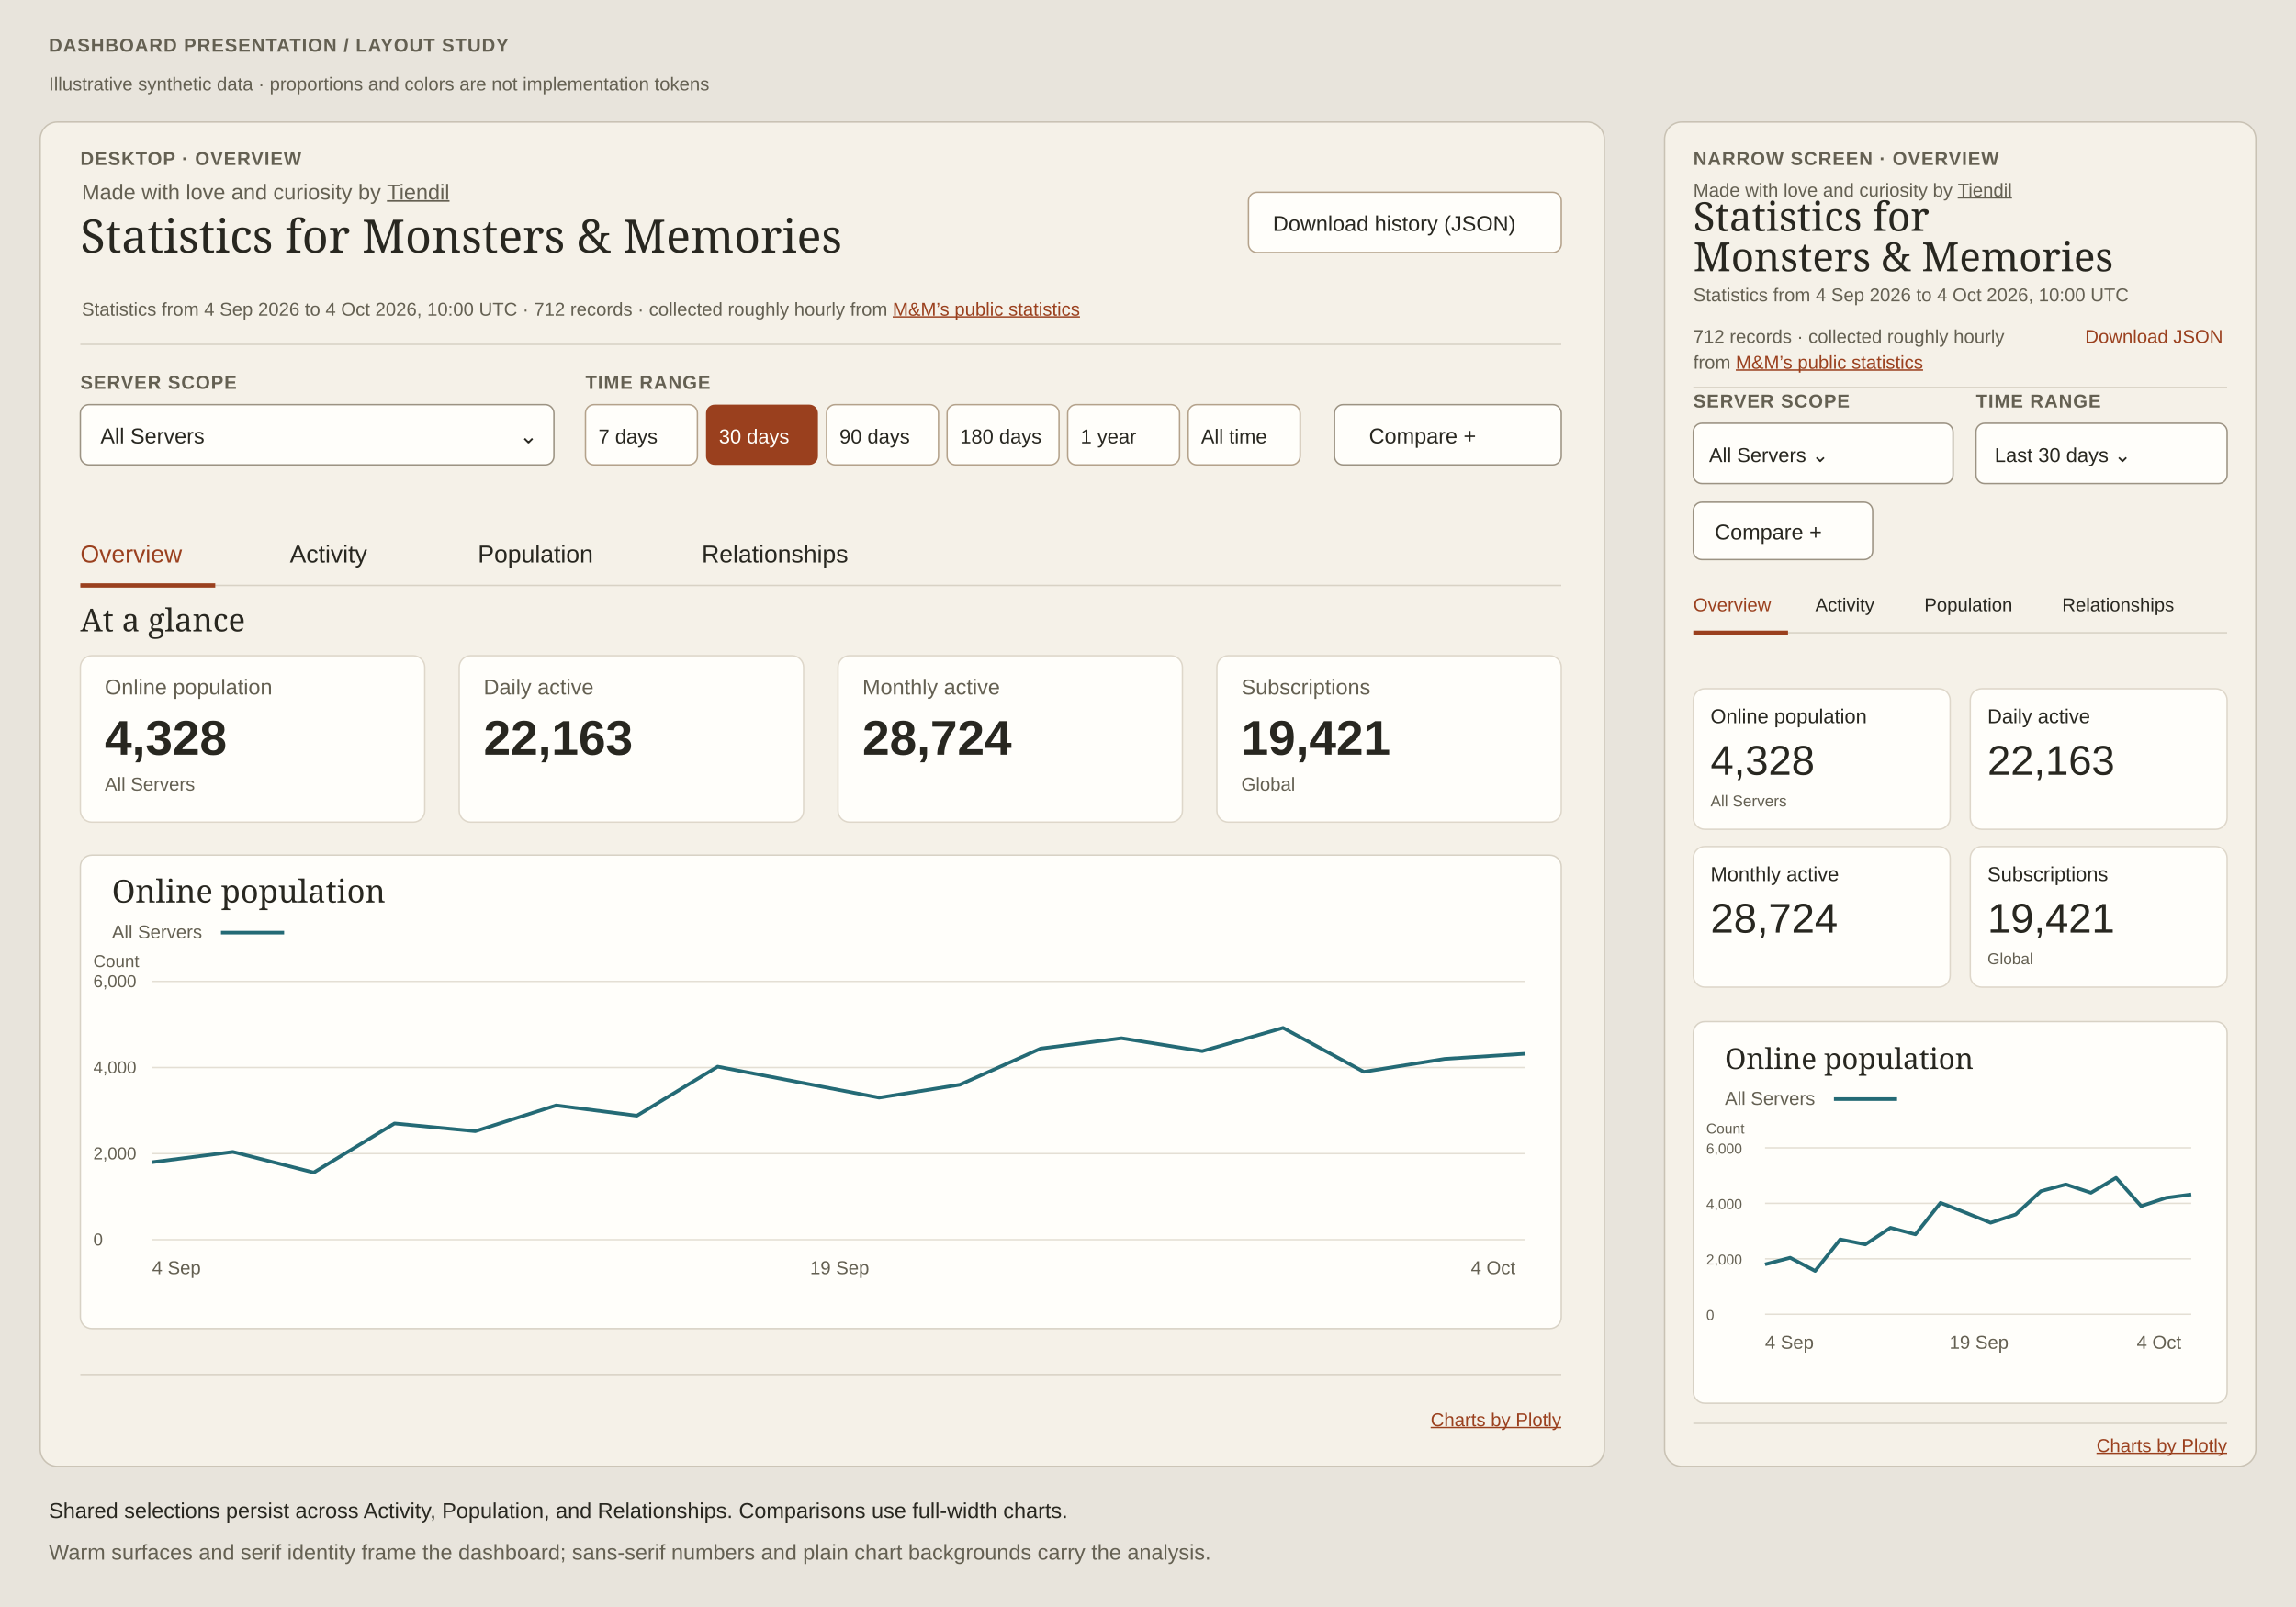
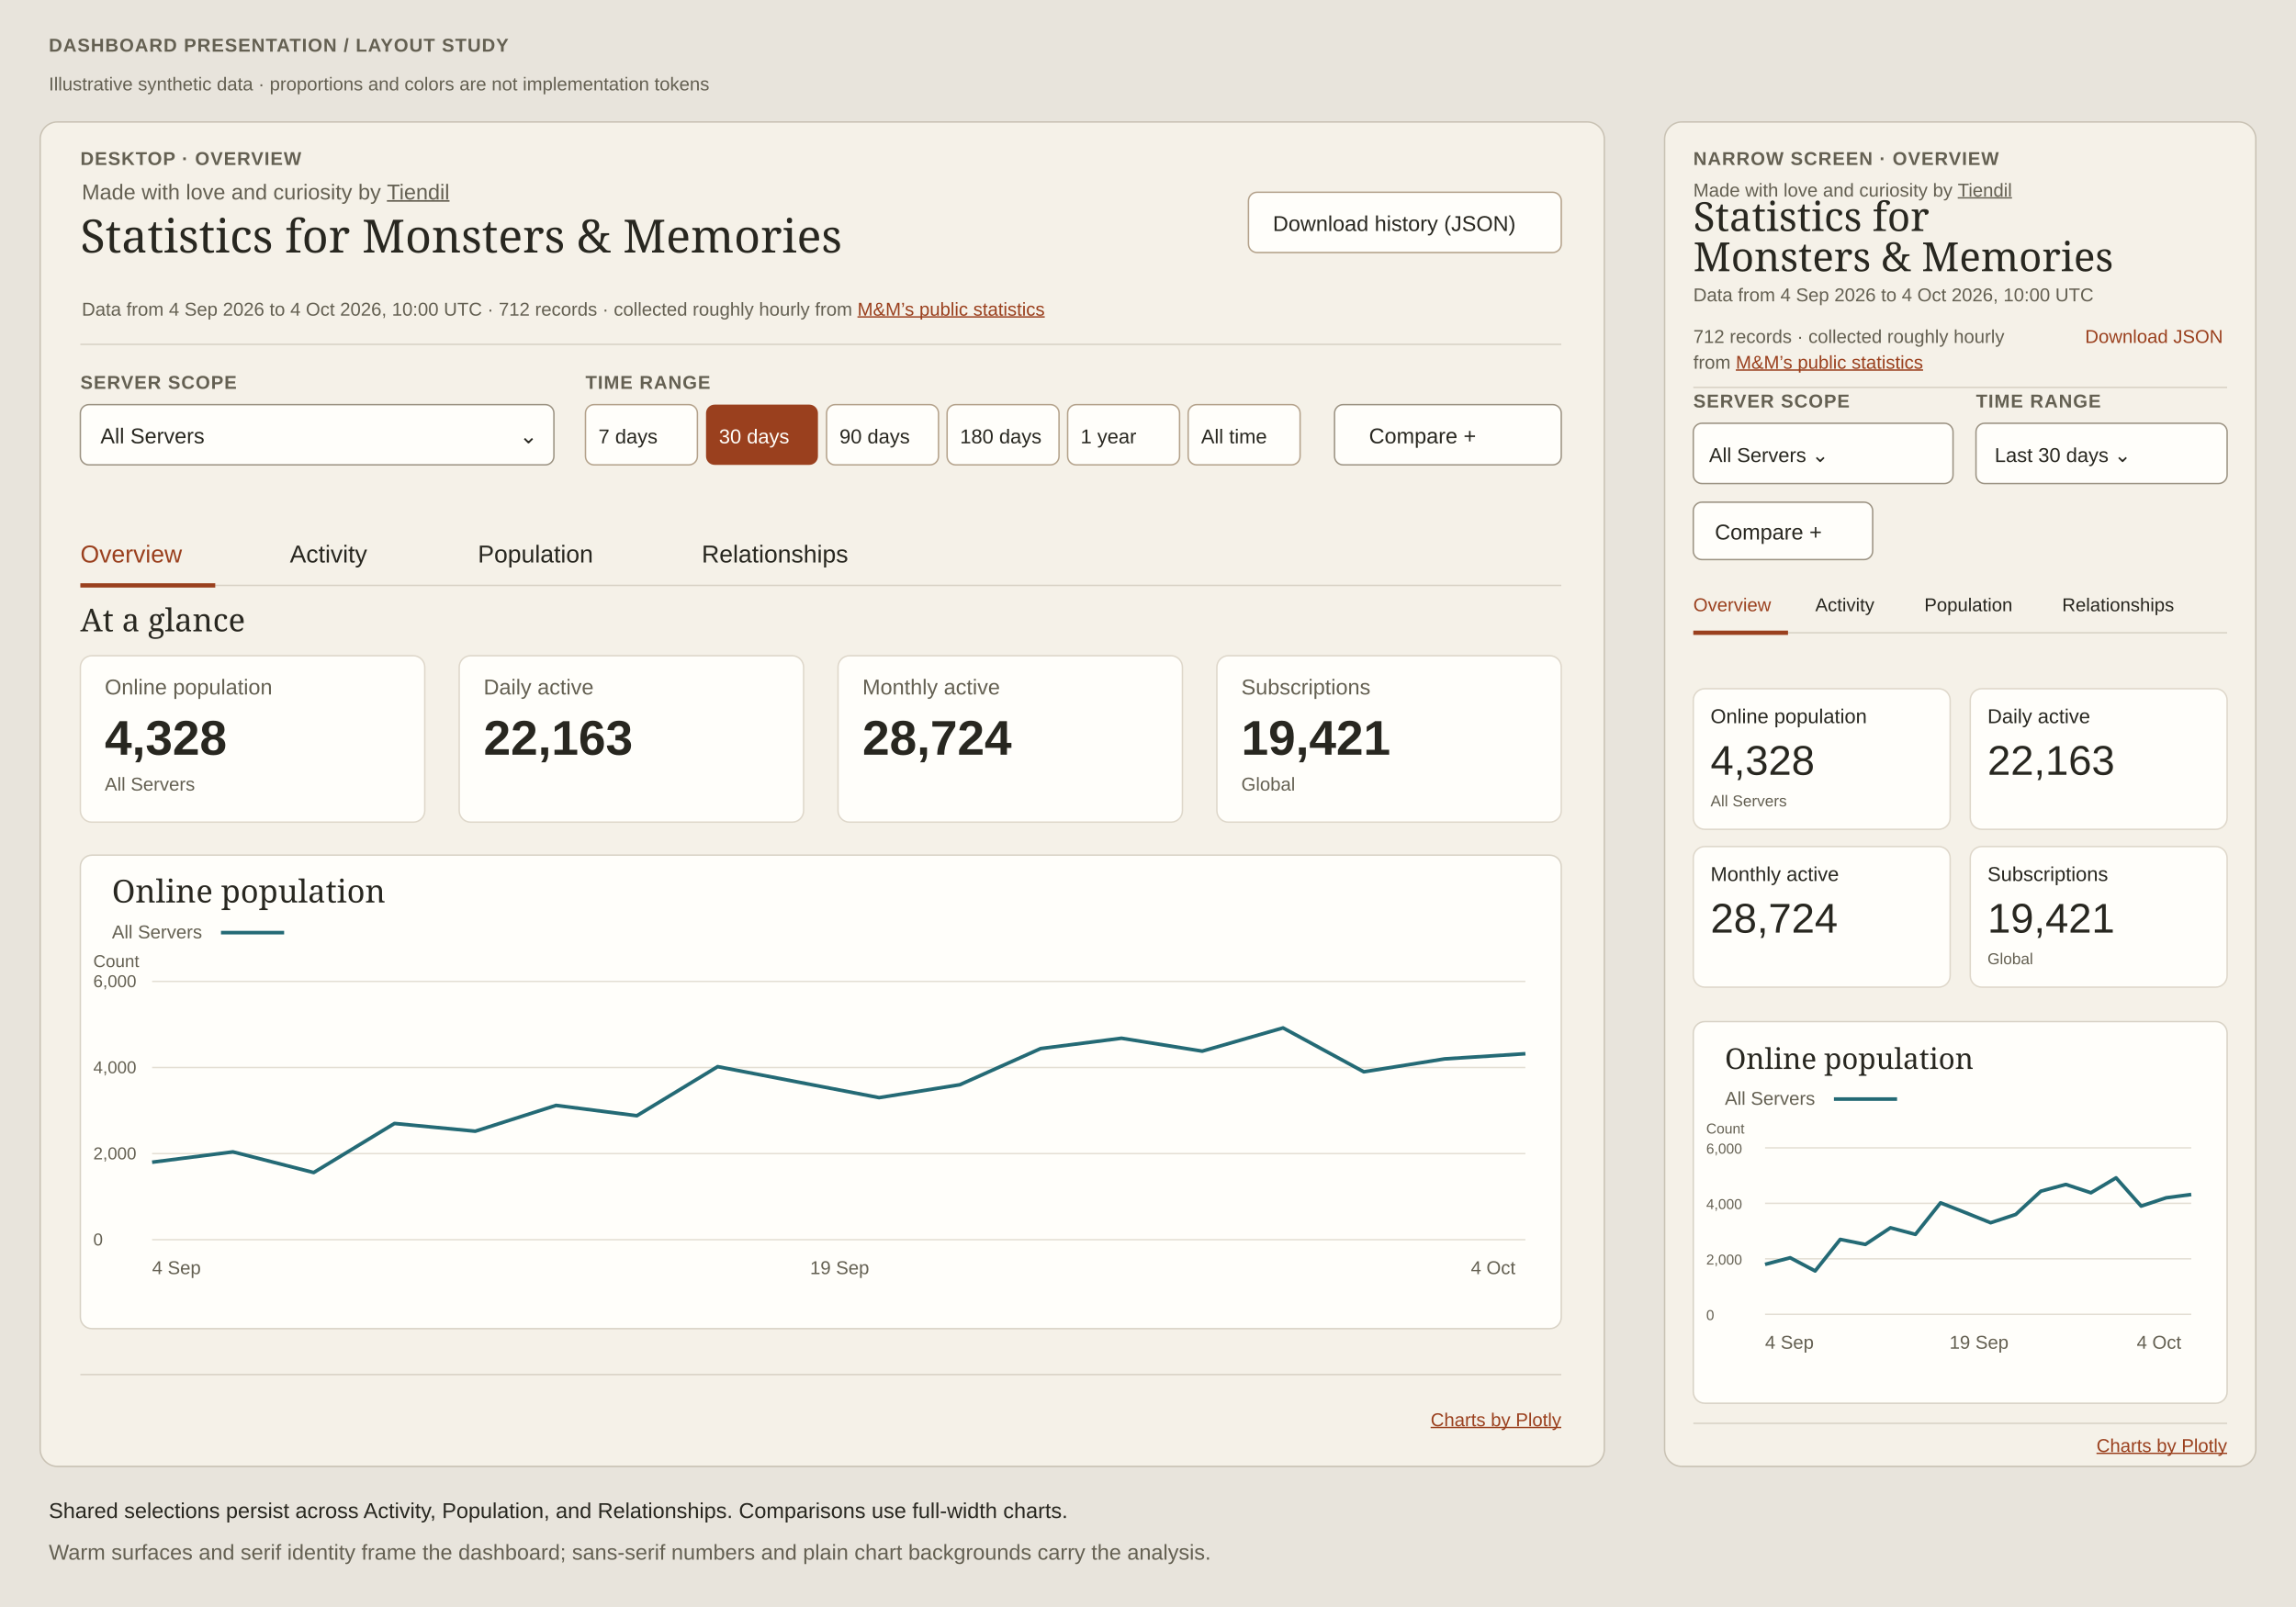
<svg xmlns="http://www.w3.org/2000/svg" width="1600" height="1120" viewBox="0 0 1600 1120" role="img" aria-labelledby="title description">
  <style>
text { font-family: Arial, sans-serif; fill: #282720; }
.display { font-family: Georgia, serif; }
.muted { fill: #646052; }
.accent { fill: #9a401e; }
.label { font-size: 13px; font-weight: 600; letter-spacing: .6px; }
.small { font-size: 13px; }
.body { font-size: 15px; }
.value { font-size: 34px; font-weight: 600; font-variant-numeric: tabular-nums; }
.rule { stroke: #d8d2c5; stroke-width: 1; }
</style>
  <rect x="0" y="0" width="1600" height="1120" rx="0" fill="#e8e4dc" />
  <text x="34" y="36" class="label muted">DASHBOARD PRESENTATION / LAYOUT STUDY</text>
  <text x="34" y="63" class="small muted">Illustrative synthetic data · proportions and colors are not implementation tokens</text>
  <rect x="28" y="85" width="1090" height="937" rx="12" fill="#f5f1e8" stroke="#c9c2b4" />
  <text x="56" y="115" class="label muted">DESKTOP · OVERVIEW</text>
  <text x="57" y="139" class="body muted">Made with love and curiosity by <a href="https://tiendil.org" target="_blank" rel="noopener" text-decoration="underline">Tiendil</a>
  </text>
  <text x="56" y="176" class="display" font-size="32">Statistics for Monsters &amp; Memories</text>
  <rect x="870" y="134" width="218" height="42" rx="6" fill="#fffefa" stroke="#b4a28b" />
  <text x="887" y="161" class="body">Download history (JSON)</text>
-   <text x="57" y="220" class="small muted">Statistics from 4 Sep 2026 to 4 Oct 2026, 10:00 UTC · 712 records · collected roughly hourly from <a href="https://account.monstersandmemories.com/metrics" target="_blank" rel="noopener" class="accent" text-decoration="underline">M&amp;M’s public statistics</a>
+   <text x="57" y="220" class="small muted">Data from 4 Sep 2026 to 4 Oct 2026, 10:00 UTC · 712 records · collected roughly hourly from <a href="https://account.monstersandmemories.com/metrics" target="_blank" rel="noopener" class="accent" text-decoration="underline">M&amp;M’s public statistics</a>
  </text>
  <line x1="56" y1="240" x2="1088" y2="240" stroke="#d8d2c5" stroke-width="1" />
  <text x="56" y="271" class="label muted">SERVER SCOPE</text>
  <text x="408" y="271" class="label muted">TIME RANGE</text>
  <rect x="56" y="282" width="330" height="42" rx="6" fill="#fffefa" stroke="#9c9383" />
  <text x="70" y="309" class="body">All Servers</text>
  <text x="362" y="309" class="body">⌄</text>
  <rect x="408" y="282" width="78" height="42" rx="6" fill="#fffefa" stroke="#b4a28b" />
  <text x="417" y="309" class="" font-size="14">7 days</text>
  <rect x="492" y="282" width="78" height="42" rx="6" fill="#9a401e" />
  <text x="501" y="309" style="fill:#fffefa;font:14px Arial">30 days</text>
  <rect x="576" y="282" width="78" height="42" rx="6" fill="#fffefa" stroke="#b4a28b" />
  <text x="585" y="309" class="" font-size="14">90 days</text>
  <rect x="660" y="282" width="78" height="42" rx="6" fill="#fffefa" stroke="#b4a28b" />
  <text x="669" y="309" class="" font-size="14">180 days</text>
  <rect x="744" y="282" width="78" height="42" rx="6" fill="#fffefa" stroke="#b4a28b" />
  <text x="753" y="309" class="" font-size="14">1 year</text>
  <rect x="828" y="282" width="78" height="42" rx="6" fill="#fffefa" stroke="#b4a28b" />
  <text x="837" y="309" class="" font-size="14">All time</text>
  <rect x="930" y="282" width="158" height="42" rx="6" fill="#fffefa" stroke="#9c9383" />
  <text x="954" y="309" class="body">Compare  +</text>
  <text x="56" y="392" class="accent" font-size="17">Overview</text>
  <text x="202" y="392" class="" font-size="17">Activity</text>
  <text x="333" y="392" class="" font-size="17">Population</text>
  <text x="489" y="392" class="" font-size="17">Relationships</text>
  <line x1="56" y1="408" x2="1088" y2="408" stroke="#d8d2c5" stroke-width="1" />
  <line x1="56" y1="408" x2="150" y2="408" stroke="#9a401e" stroke-width="3" />
  <text x="56" y="440" class="display" font-size="22">At a glance</text>
  <rect x="56" y="457" width="240" height="116" rx="8" fill="#fffefa" stroke="#ded7ca" />
  <text x="73" y="484" class="body muted">Online population</text>
  <text x="73" y="526" class="value">4,328</text>
  <text x="73" y="551" class="small muted">All Servers</text>
  <rect x="320" y="457" width="240" height="116" rx="8" fill="#fffefa" stroke="#ded7ca" />
  <text x="337" y="484" class="body muted">Daily active</text>
  <text x="337" y="526" class="value">22,163</text>
  <rect x="584" y="457" width="240" height="116" rx="8" fill="#fffefa" stroke="#ded7ca" />
  <text x="601" y="484" class="body muted">Monthly active</text>
  <text x="601" y="526" class="value">28,724</text>
  <rect x="848" y="457" width="240" height="116" rx="8" fill="#fffefa" stroke="#ded7ca" />
  <text x="865" y="484" class="body muted">Subscriptions</text>
  <text x="865" y="526" class="value">19,421</text>
  <text x="865" y="551" class="small muted">Global</text>
  <rect x="56" y="596" width="1032" height="330" rx="8" fill="#fffefa" stroke="#d8d2c5" />
  <text x="78" y="629" class="display" font-size="22">Online population</text>
  <text x="78" y="654" class="small muted">All Servers</text>
  <line x1="154" y1="650" x2="198" y2="650" stroke="#246a75" stroke-width="2.5" />
  <text x="65" y="674" class="muted" font-size="12">Count</text>
  <line x1="106" y1="684.0" x2="1063" y2="684.0" stroke="#e4dfd4" stroke-width="1" />
  <text x="65" y="688.0" class="muted" font-size="12">6,000</text>
  <line x1="106" y1="744.0" x2="1063" y2="744.0" stroke="#e4dfd4" stroke-width="1" />
  <text x="65" y="748.0" class="muted" font-size="12">4,000</text>
  <line x1="106" y1="804.0" x2="1063" y2="804.0" stroke="#e4dfd4" stroke-width="1" />
  <text x="65" y="808.0" class="muted" font-size="12">2,000</text>
  <line x1="106" y1="864.0" x2="1063" y2="864.0" stroke="#e4dfd4" stroke-width="1" />
  <text x="65" y="868.0" class="muted" font-size="12">0</text>
  <polyline points="106.0,810.0 162.3,802.8 218.6,817.2 274.9,783.0 331.2,788.4 387.5,770.4 443.8,777.6 500.1,743.4 556.4,754.2 612.6,765.0 668.9,756.0 725.2,730.8 781.5,723.6 837.8,732.6 894.1,716.4 950.4,747.0 1006.7,738.0 1063.0,734.4" fill="none" stroke="#246a75" stroke-width="2.5" stroke-linejoin="round" />
  <text x="106" y="888" class="small muted">4 Sep</text>
  <text x="564.5" y="888" class="small muted">19 Sep</text>
  <text x="1025" y="888" class="small muted">4 Oct</text>
  <line x1="56" y1="958" x2="1088" y2="958" class="rule" />
  <text x="1088" y="994" text-anchor="end" class="small accent">
    <a href="https://plotly.com/javascript/" text-decoration="underline">Charts by Plotly</a>
  </text>
  <rect x="1160" y="85" width="412" height="937" rx="12" fill="#f5f1e8" stroke="#c9c2b4" />
  <text x="1180" y="115" class="label muted">NARROW SCREEN · OVERVIEW</text>
  <text x="1180" y="137" class="small muted">Made with love and curiosity by <a href="https://tiendil.org" target="_blank" rel="noopener" text-decoration="underline">Tiendil</a>
  </text>
  <text x="1180" y="161" class="display" font-size="28">Statistics for<tspan x="1180" dy="28">Monsters &amp; Memories</tspan>
  </text>
-   <text x="1180" y="210" class="small muted">Statistics from 4 Sep 2026 to 4 Oct 2026, 10:00 UTC</text>
+   <text x="1180" y="210" class="small muted">Data from 4 Sep 2026 to 4 Oct 2026, 10:00 UTC</text>
  <text x="1180" y="239" class="small muted">712 records · collected roughly hourly<tspan x="1180" dy="18">from <a href="https://account.monstersandmemories.com/metrics" target="_blank" rel="noopener" class="accent" text-decoration="underline">M&amp;M’s public statistics</a>
    </tspan>
  </text>
  <text x="1453" y="239" class="small accent">Download JSON</text>
  <line x1="1180" y1="270" x2="1552" y2="270" stroke="#d8d2c5" stroke-width="1" />
  <text x="1180" y="284" class="label muted">SERVER SCOPE</text>
  <text x="1377" y="284" class="label muted">TIME RANGE</text>
  <rect x="1180" y="295" width="181" height="42" rx="6" fill="#fffefa" stroke="#9c9383" />
  <rect x="1377" y="295" width="175" height="42" rx="6" fill="#fffefa" stroke="#9c9383" />
  <text x="1191" y="322" class="" font-size="14">All Servers  ⌄</text>
  <text x="1390" y="322" class="" font-size="14">Last 30 days  ⌄</text>
  <rect x="1180" y="350" width="125" height="40" rx="6" fill="#fffefa" stroke="#9c9383" />
  <text x="1195" y="376" class="body">Compare  +</text>
  <text x="1180" y="426" class="accent" font-size="13">Overview</text>
  <text x="1265" y="426" class="" font-size="13">Activity</text>
  <text x="1341" y="426" class="" font-size="13">Population</text>
  <text x="1437" y="426" class="" font-size="13">Relationships</text>
  <line x1="1180" y1="441" x2="1552" y2="441" stroke="#d8d2c5" stroke-width="1" />
  <line x1="1180" y1="441" x2="1246" y2="441" stroke="#9a401e" stroke-width="3" />
  <rect x="1180" y="480" width="179" height="98" rx="8" fill="#fffefa" stroke="#ded7ca" />
  <text x="1192" y="504" class="" font-size="14">Online population</text>
  <text x="1192" y="540" class="" font-size="29">4,328</text>
  <text x="1192" y="562" class="muted" font-size="11">All Servers</text>
  <rect x="1373" y="480" width="179" height="98" rx="8" fill="#fffefa" stroke="#ded7ca" />
  <text x="1385" y="504" class="" font-size="14">Daily active</text>
  <text x="1385" y="540" class="" font-size="29">22,163</text>
  <rect x="1180" y="590" width="179" height="98" rx="8" fill="#fffefa" stroke="#ded7ca" />
  <text x="1192" y="614" class="" font-size="14">Monthly active</text>
  <text x="1192" y="650" class="" font-size="29">28,724</text>
  <rect x="1373" y="590" width="179" height="98" rx="8" fill="#fffefa" stroke="#ded7ca" />
  <text x="1385" y="614" class="" font-size="14">Subscriptions</text>
  <text x="1385" y="650" class="" font-size="29">19,421</text>
  <text x="1385" y="672" class="muted" font-size="11">Global</text>
  <rect x="1180" y="712" width="372" height="266" rx="8" fill="#fffefa" stroke="#d8d2c5" />
  <text x="1202" y="745" class="display" font-size="20">Online population</text>
  <text x="1202" y="770" class="small muted">All Servers</text>
  <line x1="1278" y1="766" x2="1322" y2="766" stroke="#246a75" stroke-width="2.5" />
  <text x="1189" y="790" class="muted" font-size="10">Count</text>
  <line x1="1230" y1="800.0" x2="1527" y2="800.0" stroke="#e4dfd4" stroke-width="1" />
  <text x="1189" y="804.0" class="muted" font-size="10">6,000</text>
  <line x1="1230" y1="838.667" x2="1527" y2="838.667" stroke="#e4dfd4" stroke-width="1" />
  <text x="1189" y="842.667" class="muted" font-size="10">4,000</text>
  <line x1="1230" y1="877.333" x2="1527" y2="877.333" stroke="#e4dfd4" stroke-width="1" />
  <text x="1189" y="881.333" class="muted" font-size="10">2,000</text>
  <line x1="1230" y1="916.0" x2="1527" y2="916.0" stroke="#e4dfd4" stroke-width="1" />
  <text x="1189" y="920.0" class="muted" font-size="10">0</text>
  <polyline points="1230.0,881.2 1247.5,876.6 1264.9,885.8 1282.4,863.8 1299.9,867.3 1317.4,855.7 1334.8,860.3 1352.3,838.3 1369.8,845.2 1387.2,852.2 1404.7,846.4 1422.2,830.2 1439.6,825.5 1457.1,831.3 1474.6,820.9 1492.1,840.6 1509.5,834.8 1527.0,832.5" fill="none" stroke="#246a75" stroke-width="2.5" stroke-linejoin="round" />
  <text x="1230" y="940" class="small muted">4 Sep</text>
  <text x="1358.5" y="940" class="small muted">19 Sep</text>
  <text x="1489" y="940" class="small muted">4 Oct</text>
  <line x1="1180" y1="992" x2="1552" y2="992" class="rule" />
  <text x="1552" y="1012" text-anchor="end" class="small accent">
    <a href="https://plotly.com/javascript/" text-decoration="underline">Charts by Plotly</a>
  </text>
  <text x="34" y="1058" class="body">Shared selections persist across Activity, Population, and Relationships. Comparisons use full-width charts.</text>
  <text x="34" y="1087" class="body muted">Warm surfaces and serif identity frame the dashboard; sans-serif numbers and plain chart backgrounds carry the analysis.</text>
</svg>
